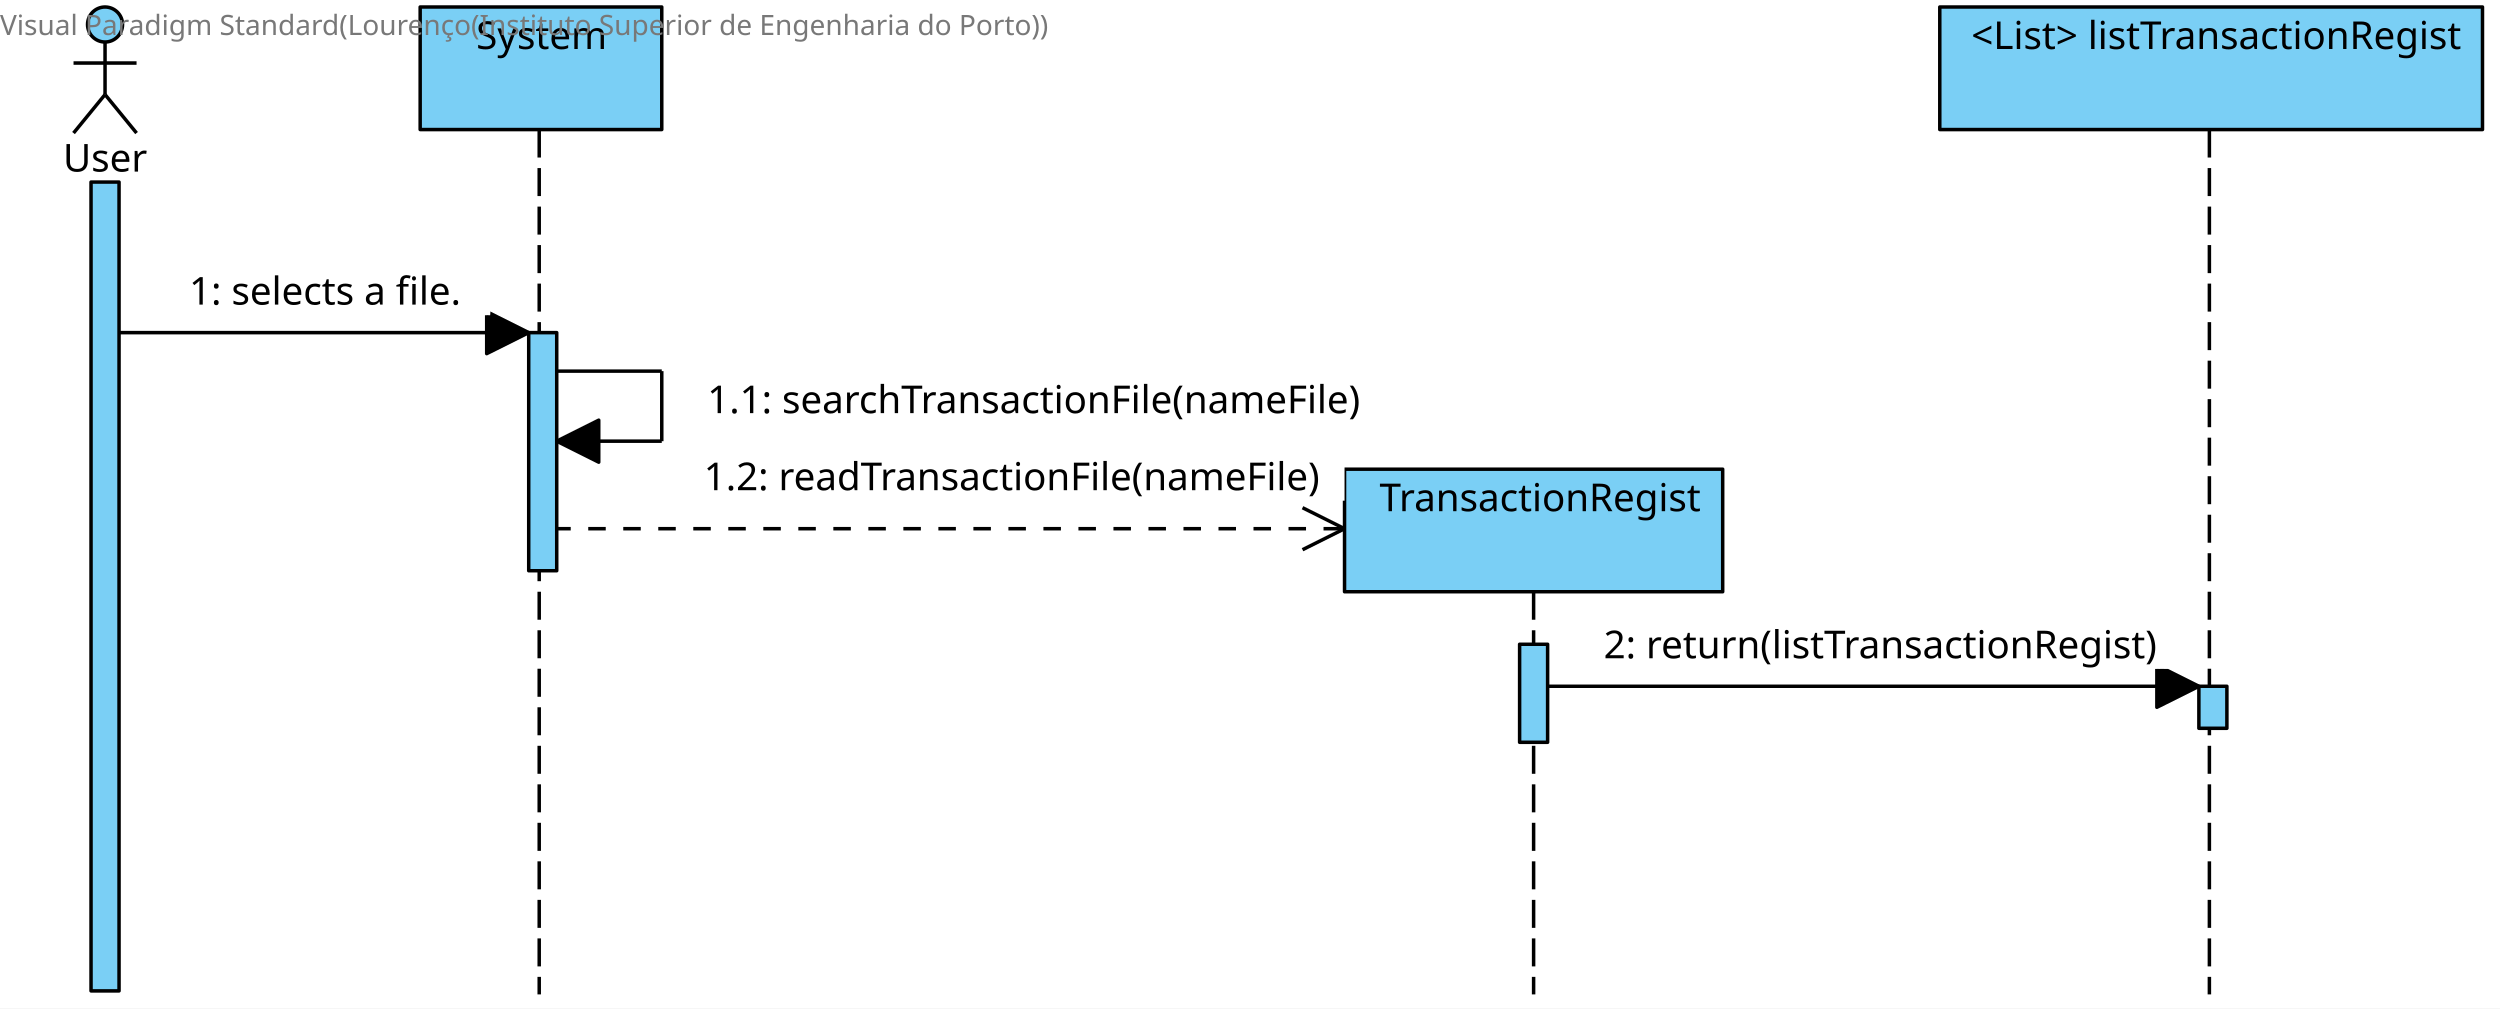
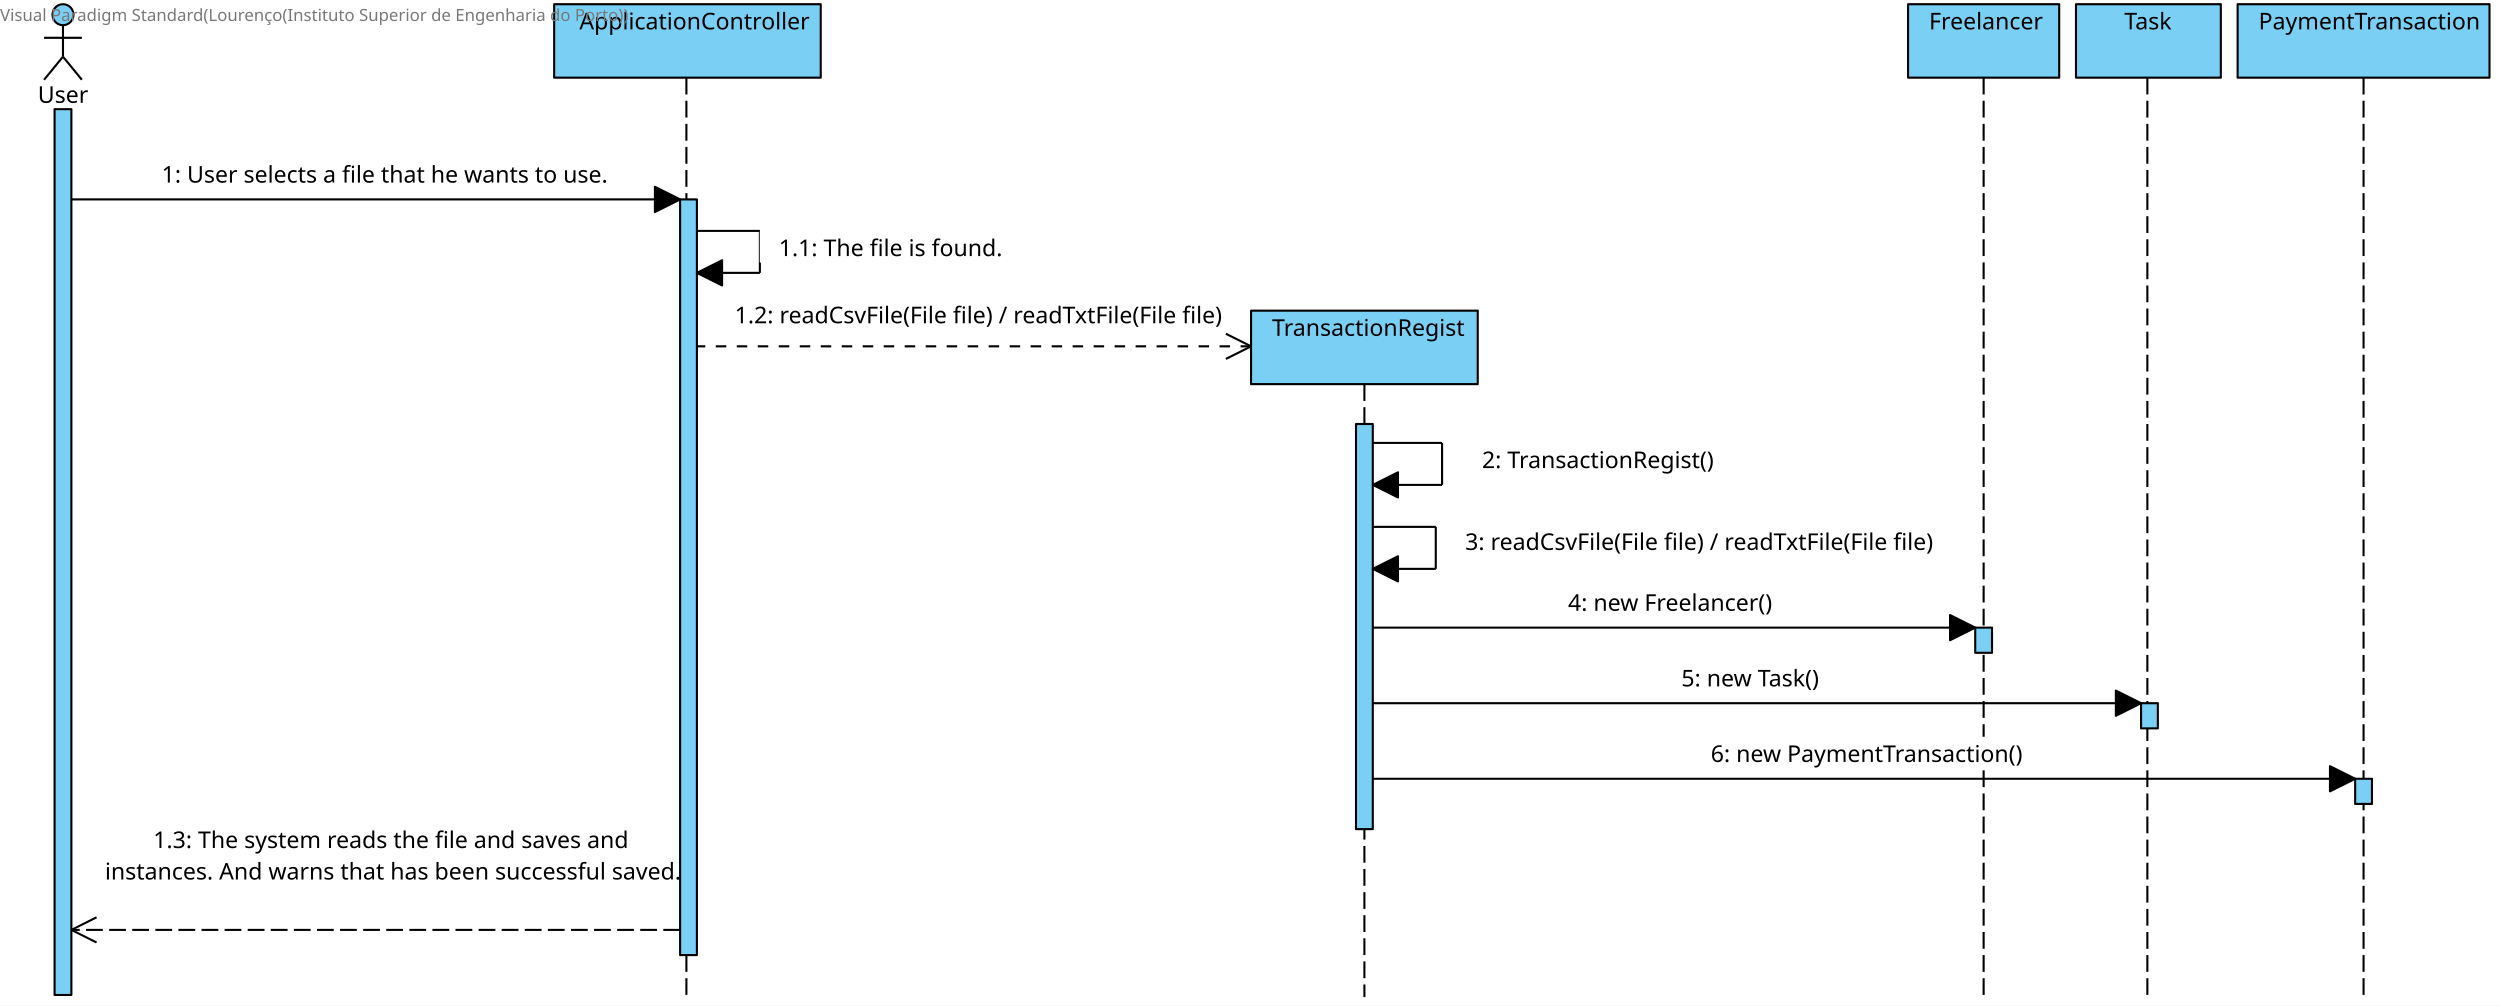
- <svg xmlns="http://www.w3.org/2000/svg" fill-opacity="0" color-rendering="auto" color-interpolation="auto" text-rendering="auto" stroke="rgb(0,0,0)" stroke-linecap="square" width="714" stroke-miterlimit="10" shape-rendering="auto" stroke-opacity="0" fill="rgb(0,0,0)" stroke-dasharray="none" font-weight="normal" stroke-width="1" height="288" font-family="'Dialog'" font-style="normal" stroke-linejoin="miter" font-size="12px" stroke-dashoffset="0" image-rendering="auto">
+ <svg xmlns="http://www.w3.org/2000/svg" fill-opacity="0" color-rendering="auto" color-interpolation="auto" text-rendering="auto" stroke="rgb(0,0,0)" stroke-linecap="square" width="1191" stroke-miterlimit="10" shape-rendering="auto" stroke-opacity="0" fill="rgb(0,0,0)" stroke-dasharray="none" font-weight="normal" stroke-width="1" height="479" font-family="'Dialog'" font-style="normal" stroke-linejoin="miter" font-size="12px" stroke-dashoffset="0" image-rendering="auto">
  <defs id="genericDefs" />
  <g>
    <defs id="defs1">
      <clipPath clipPathUnits="userSpaceOnUse" id="clipPath1">
-         <path d="M-7 -7 L71 -7 L71 293 L-7 293 L-7 -7 Z" />
+         <path d="M-7 -7 L71 -7 L71 484 L-7 484 L-7 -7 Z" />
      </clipPath>
      <clipPath clipPathUnits="userSpaceOnUse" id="clipPath2">
-         <path d="M-7 -7 L81 -7 L81 293 L-7 293 L-7 -7 Z" />
+         <path d="M-7 -7 L139 -7 L139 484 L-7 484 L-7 -7 Z" />
      </clipPath>
      <clipPath clipPathUnits="userSpaceOnUse" id="clipPath3">
-         <path d="M-7 -7 L120 -7 L120 161 L-7 161 L-7 -7 Z" />
+         <path d="M-7 -7 L120 -7 L120 338 L-7 338 L-7 -7 Z" />
      </clipPath>
      <clipPath clipPathUnits="userSpaceOnUse" id="clipPath4">
-         <path d="M-7 -7 L167 -7 L167 293 L-7 293 L-7 -7 Z" />
+         <path d="M-7 -7 L19 -7 L19 371 L-7 371 L-7 -7 Z" />
      </clipPath>
      <clipPath clipPathUnits="userSpaceOnUse" id="clipPath5">
-         <path d="M-7 -7 L19 -7 L19 79 L-7 79 L-7 -7 Z" />
+         <path d="M-7 -7 L19 -7 L19 204 L-7 204 L-7 -7 Z" />
      </clipPath>
      <clipPath clipPathUnits="userSpaceOnUse" id="clipPath6">
-         <path d="M-7 -7 L19 -7 L19 39 L-7 39 L-7 -7 Z" />
+         <path d="M-7 -7 L84 -7 L84 484 L-7 484 L-7 -7 Z" />
      </clipPath>
      <clipPath clipPathUnits="userSpaceOnUse" id="clipPath7">
+         <path d="M-7 -7 L81 -7 L81 484 L-7 484 L-7 -7 Z" />
+       </clipPath>
+       <clipPath clipPathUnits="userSpaceOnUse" id="clipPath8">
+         <path d="M-7 -7 L132 -7 L132 484 L-7 484 L-7 -7 Z" />
+       </clipPath>
+       <clipPath clipPathUnits="userSpaceOnUse" id="clipPath9">
        <path d="M-7 -7 L19 -7 L19 23 L-7 23 L-7 -7 Z" />
      </clipPath>
-       <clipPath clipPathUnits="userSpaceOnUse" id="clipPath8">
-         <path d="M-156 -15 L312 -15 L312 30 L-156 30 L-156 -15 Z" />
-       </clipPath>
-       <clipPath clipPathUnits="userSpaceOnUse" id="clipPath9">
+       <clipPath clipPathUnits="userSpaceOnUse" id="clipPath10">
+         <path d="M-121 -15 L242 -15 L242 30 L-121 30 L-121 -15 Z" />
+       </clipPath>
+       <clipPath clipPathUnits="userSpaceOnUse" id="clipPath11">
+         <path d="M-70 -15 L140 -15 L140 30 L-70 30 L-70 -15 Z" />
+       </clipPath>
+       <clipPath clipPathUnits="userSpaceOnUse" id="clipPath12">
+         <path d="M-73 -15 L146 -15 L146 30 L-73 30 L-73 -15 Z" />
+       </clipPath>
+       <clipPath clipPathUnits="userSpaceOnUse" id="clipPath13">
+         <path d="M-44 -15 L88 -15 L88 30 L-44 30 L-44 -15 Z" />
+       </clipPath>
+       <clipPath clipPathUnits="userSpaceOnUse" id="clipPath14">
+         <path d="M-128 -15 L256 -15 L256 30 L-128 30 L-128 -15 Z" />
+       </clipPath>
+       <clipPath clipPathUnits="userSpaceOnUse" id="clipPath15">
        <path d="M-109 -15 L218 -15 L218 30 L-109 30 L-109 -15 Z" />
      </clipPath>
-       <clipPath clipPathUnits="userSpaceOnUse" id="clipPath10">
-         <path d="M-70 -15 L140 -15 L140 30 L-70 30 L-70 -15 Z" />
-       </clipPath>
-       <clipPath clipPathUnits="userSpaceOnUse" id="clipPath11">
-         <path d="M-44 -15 L88 -15 L88 30 L-44 30 L-44 -15 Z" />
-       </clipPath>
-       <clipPath clipPathUnits="userSpaceOnUse" id="clipPath12">
-         <path d="M0 0 L221 0 L221 104 L0 104 L0 0 Z" />
-       </clipPath>
-       <clipPath clipPathUnits="userSpaceOnUse" id="clipPath13">
-         <path d="M156 30 L156 45 L60 45 L60 30 ZM0 0 L0 104 L221 104 L221 98 L208 98 L208 83 L221 83 L221 76 L209 76 L209 61 L221 61 L221 0 L68 0 L68 7 L24 7 L24 0 Z" />
-       </clipPath>
-       <clipPath clipPathUnits="userSpaceOnUse" id="clipPath14">
+       <clipPath clipPathUnits="userSpaceOnUse" id="clipPath16">
+         <path d="M0 0 L394 0 L394 104 L0 104 L0 0 Z" />
+       </clipPath>
+       <clipPath clipPathUnits="userSpaceOnUse" id="clipPath17">
+         <path d="M307 30 L307 45 L83 45 L83 30 ZM0 0 L0 104 L356 104 L356 97 L394 97 L394 80 L378 80 L378 65 L394 65 L394 0 L68 0 L68 7 L24 7 L24 0 Z" />
+       </clipPath>
+       <clipPath clipPathUnits="userSpaceOnUse" id="clipPath18">
+         <path d="M0 0 L368 0 L368 104 L0 104 L0 0 Z" />
+       </clipPath>
+       <clipPath clipPathUnits="userSpaceOnUse" id="clipPath19">
+         <path d="M307 27 L307 42 L58 42 L58 27 ZM0 0 L0 104 L368 104 L368 48 L314 48 L314 33 L368 33 L368 0 L203 0 L203 10 L80 10 L80 0 Z" />
+       </clipPath>
+       <clipPath clipPathUnits="userSpaceOnUse" id="clipPath20">
+         <path d="M0 0 L137 0 L137 124 L0 124 L0 0 Z" />
+       </clipPath>
+       <clipPath clipPathUnits="userSpaceOnUse" id="clipPath21">
+         <path d="M101 0 L101 2 L0 2 L0 124 L134 124 L134 118 L137 118 L137 104 L85 104 L85 89 L137 89 L137 65 L93 65 L93 50 L137 50 L137 0 Z" />
+       </clipPath>
+       <clipPath clipPathUnits="userSpaceOnUse" id="clipPath22">
        <path d="M0 0 L134 0 L134 124 L0 124 L0 0 Z" />
      </clipPath>
-       <clipPath clipPathUnits="userSpaceOnUse" id="clipPath15">
-         <path d="M0 0 L0 19 L31 19 L31 34 L0 34 L0 124 L134 124 L134 87 L83 87 L83 72 L134 72 L134 65 L84 65 L84 50 L134 50 L134 0 Z" />
-       </clipPath>
-       <clipPath clipPathUnits="userSpaceOnUse" id="clipPath16">
-         <path d="M0 0 L329 0 L329 104 L0 104 L0 0 Z" />
-       </clipPath>
-       <clipPath clipPathUnits="userSpaceOnUse" id="clipPath17">
-         <path d="M287 5 L287 20 L84 20 L84 5 ZM0 0 L0 104 L329 104 L329 48 L275 48 L275 42 L83 42 L83 27 L275 27 L275 33 L329 33 L329 0 Z" />
-       </clipPath>
-       <clipPath clipPathUnits="userSpaceOnUse" id="clipPath18">
-         <path d="M0 0 L290 0 L290 104 L0 104 L0 0 Z" />
-       </clipPath>
-       <clipPath clipPathUnits="userSpaceOnUse" id="clipPath19">
-         <path d="M228 30 L228 45 L57 45 L57 30 ZM101 0 L101 3 L0 3 L0 104 L290 104 L290 0 Z" />
-       </clipPath>
-       <clipPath clipPathUnits="userSpaceOnUse" id="clipPath20">
-         <path d="M-171 -15 L342 -15 L342 30 L-171 30 L-171 -15 Z" />
-       </clipPath>
-       <clipPath clipPathUnits="userSpaceOnUse" id="clipPath21">
-         <path d="M-192 -15 L384 -15 L384 30 L-192 30 L-192 -15 Z" />
-       </clipPath>
-       <clipPath clipPathUnits="userSpaceOnUse" id="clipPath22">
-         <path d="M-203 -15 L406 -15 L406 30 L-203 30 L-203 -15 Z" />
-       </clipPath>
      <clipPath clipPathUnits="userSpaceOnUse" id="clipPath23">
-         <path d="M-96 -15 L192 -15 L192 30 L-96 30 L-96 -15 Z" />
+         <path d="M0 0 L0 124 L134 124 L134 64 L85 64 L85 49 L134 49 L134 25 L93 25 L93 10 L134 10 L134 0 Z" />
+       </clipPath>
+       <clipPath clipPathUnits="userSpaceOnUse" id="clipPath24">
+         <path d="M0 0 L0 104 L394 104 L394 0 L337 0 L337 43 L62 43 L62 0 Z" />
+       </clipPath>
+       <clipPath clipPathUnits="userSpaceOnUse" id="clipPath25">
+         <path d="M0 0 L0 15 L9 15 L9 30 L0 30 L0 124 L134 124 L134 97 L58 97 L58 82 L134 82 L134 65 L80 65 L80 50 L134 50 L134 0 Z" />
+       </clipPath>
+       <clipPath clipPathUnits="userSpaceOnUse" id="clipPath26">
+         <path d="M0 0 L391 0 L391 104 L0 104 L0 0 Z" />
+       </clipPath>
+       <clipPath clipPathUnits="userSpaceOnUse" id="clipPath27">
+         <path d="M325 1 L325 16 L85 16 L85 1 ZM250 30 L250 45 L134 45 L134 30 ZM274 66 L274 81 L187 81 L187 66 ZM0 0 L0 104 L201 104 L201 102 L365 102 L365 104 L391 104 L391 0 Z" />
+       </clipPath>
+       <clipPath clipPathUnits="userSpaceOnUse" id="clipPath28">
+         <path d="M0 0 L470 0 L470 104 L0 104 L0 0 Z" />
+       </clipPath>
+       <clipPath clipPathUnits="userSpaceOnUse" id="clipPath29">
+         <path d="M274 30 L274 45 L187 45 L187 30 ZM365 66 L365 81 L201 81 L201 66 ZM0 0 L0 104 L470 104 L470 0 L250 0 L250 9 L134 9 L134 0 Z" />
+       </clipPath>
+       <clipPath clipPathUnits="userSpaceOnUse" id="clipPath30">
+         <path d="M0 0 L572 0 L572 104 L0 104 L0 0 Z" />
+       </clipPath>
+       <clipPath clipPathUnits="userSpaceOnUse" id="clipPath31">
+         <path d="M365 30 L365 45 L201 45 L201 30 ZM0 0 L0 104 L572 104 L572 0 L274 0 L274 9 L187 9 L187 0 Z" />
+       </clipPath>
+       <clipPath clipPathUnits="userSpaceOnUse" id="clipPath32">
+         <path d="M-164 -15 L328 -15 L328 30 L-164 30 L-164 -15 Z" />
+       </clipPath>
+       <clipPath clipPathUnits="userSpaceOnUse" id="clipPath33">
+         <path d="M-87 -15 L174 -15 L174 30 L-87 30 L-87 -15 Z" />
+       </clipPath>
+       <clipPath clipPathUnits="userSpaceOnUse" id="clipPath34">
+         <path d="M-116 -15 L232 -15 L232 30 L-116 30 L-116 -15 Z" />
+       </clipPath>
+       <clipPath clipPathUnits="userSpaceOnUse" id="clipPath35">
+         <path d="M-123 -15 L246 -15 L246 30 L-123 30 L-123 -15 Z" />
+       </clipPath>
+       <clipPath clipPathUnits="userSpaceOnUse" id="clipPath36">
+         <path d="M-275 -57 L550 -57 L550 114 L-275 114 L-275 -57 Z" />
+       </clipPath>
+       <clipPath clipPathUnits="userSpaceOnUse" id="clipPath37">
+         <path d="M-240 -15 L480 -15 L480 30 L-240 30 L-240 -15 Z" />
+       </clipPath>
+       <clipPath clipPathUnits="userSpaceOnUse" id="clipPath38">
+         <path d="M-129 -15 L258 -15 L258 30 L-129 30 L-129 -15 Z" />
+       </clipPath>
+       <clipPath clipPathUnits="userSpaceOnUse" id="clipPath39">
+         <path d="M-249 -15 L498 -15 L498 30 L-249 30 L-249 -15 Z" />
+       </clipPath>
+       <clipPath clipPathUnits="userSpaceOnUse" id="clipPath40">
+         <path d="M-224 -15 L448 -15 L448 30 L-224 30 L-224 -15 Z" />
      </clipPath>
    </defs>
    <g fill="white" text-rendering="geometricPrecision" fill-opacity="1" stroke-opacity="1" stroke="white">
-       <rect x="0" width="714" height="288" y="0" stroke="none" />
+       <rect x="0" width="1191" height="479" y="0" stroke="none" />
    </g>
    <g font-size="11px" transform="translate(0,2)" fill-opacity="1" fill="rgb(122,207,245)" text-rendering="geometricPrecision" image-rendering="optimizeQuality" font-family="sans-serif" stroke="rgb(122,207,245)" stroke-opacity="1">
      <circle r="5" clip-path="url(#clipPath1)" cx="30" cy="5" stroke="none" />
-       <rect x="26" width="8" height="231" y="50" clip-path="url(#clipPath1)" stroke="none" />
+       <rect x="26" width="8" height="422" y="50" clip-path="url(#clipPath1)" stroke="none" />
    </g>
    <g stroke-linecap="butt" font-size="11px" transform="translate(0,2)" fill-opacity="1" fill="black" text-rendering="geometricPrecision" image-rendering="optimizeQuality" font-family="sans-serif" stroke-linejoin="round" stroke="black" stroke-opacity="1" stroke-miterlimit="0">
      <circle fill="none" r="5" clip-path="url(#clipPath1)" cx="30" cy="5" />
-       <rect fill="none" x="26" width="8" height="231" y="50" clip-path="url(#clipPath1)" />
+       <rect fill="none" x="26" width="8" height="422" y="50" clip-path="url(#clipPath1)" />
      <line y2="25" fill="none" x1="30" clip-path="url(#clipPath1)" x2="30" y1="10" />
      <line y2="36" fill="none" x1="30" clip-path="url(#clipPath1)" x2="21" y1="25" />
      <line y2="36" fill="none" x1="30" clip-path="url(#clipPath1)" x2="39" y1="25" />
      <line y2="16" fill="none" x1="21" clip-path="url(#clipPath1)" x2="39" y1="16" />
    </g>
-     <g font-size="11px" transform="translate(120,2)" fill-opacity="1" fill="rgb(122,207,245)" text-rendering="geometricPrecision" image-rendering="optimizeQuality" font-family="sans-serif" stroke="rgb(122,207,245)" stroke-opacity="1">
-       <rect x="0" width="69" height="35" y="0" clip-path="url(#clipPath2)" stroke="none" />
-     </g>
-     <g stroke-linecap="butt" font-size="11px" transform="translate(120,2)" fill-opacity="1" fill="black" text-rendering="geometricPrecision" image-rendering="optimizeQuality" font-family="sans-serif" stroke-linejoin="round" stroke="black" stroke-opacity="1" stroke-miterlimit="0">
-       <rect fill="none" x="0" width="69" height="35" y="0" clip-path="url(#clipPath2)" />
-       <line clip-path="url(#clipPath2)" fill="none" x1="34" x2="34" y1="35" y2="282" stroke-linejoin="bevel" stroke-dasharray="8,3" />
-     </g>
-     <g font-size="11px" transform="translate(384,134)" fill-opacity="1" fill="rgb(122,207,245)" text-rendering="geometricPrecision" image-rendering="optimizeQuality" font-family="sans-serif" stroke="rgb(122,207,245)" stroke-opacity="1">
+     <g font-size="11px" transform="translate(264,2)" fill-opacity="1" fill="rgb(122,207,245)" text-rendering="geometricPrecision" image-rendering="optimizeQuality" font-family="sans-serif" stroke="rgb(122,207,245)" stroke-opacity="1">
+       <rect x="0" width="127" height="35" y="0" clip-path="url(#clipPath2)" stroke="none" />
+     </g>
+     <g stroke-linecap="butt" font-size="11px" transform="translate(264,2)" fill-opacity="1" fill="black" text-rendering="geometricPrecision" image-rendering="optimizeQuality" font-family="sans-serif" stroke-linejoin="round" stroke="black" stroke-opacity="1" stroke-miterlimit="0">
+       <rect fill="none" x="0" width="127" height="35" y="0" clip-path="url(#clipPath2)" />
+       <line clip-path="url(#clipPath2)" fill="none" x1="63" x2="63" y1="35" y2="473" stroke-linejoin="bevel" stroke-dasharray="8,3" />
+     </g>
+     <g font-size="11px" transform="translate(596,148)" fill-opacity="1" fill="rgb(122,207,245)" text-rendering="geometricPrecision" image-rendering="optimizeQuality" font-family="sans-serif" stroke="rgb(122,207,245)" stroke-opacity="1">
      <rect x="0" width="108" height="35" y="0" clip-path="url(#clipPath3)" stroke="none" />
    </g>
-     <g stroke-linecap="butt" font-size="11px" transform="translate(384,134)" fill-opacity="1" fill="black" text-rendering="geometricPrecision" image-rendering="optimizeQuality" font-family="sans-serif" stroke-linejoin="round" stroke="black" stroke-opacity="1" stroke-miterlimit="0">
+     <g stroke-linecap="butt" font-size="11px" transform="translate(596,148)" fill-opacity="1" fill="black" text-rendering="geometricPrecision" image-rendering="optimizeQuality" font-family="sans-serif" stroke-linejoin="round" stroke="black" stroke-opacity="1" stroke-miterlimit="0">
      <rect fill="none" x="0" width="108" height="35" y="0" clip-path="url(#clipPath3)" />
-       <line clip-path="url(#clipPath3)" fill="none" x1="54" x2="54" y1="35" y2="150" stroke-linejoin="bevel" stroke-dasharray="8,3" />
-     </g>
-     <g font-size="11px" transform="translate(554,2)" fill-opacity="1" fill="rgb(122,207,245)" text-rendering="geometricPrecision" image-rendering="optimizeQuality" font-family="sans-serif" stroke="rgb(122,207,245)" stroke-opacity="1">
-       <rect x="0" width="155" height="35" y="0" clip-path="url(#clipPath4)" stroke="none" />
-     </g>
-     <g stroke-linecap="butt" font-size="11px" transform="translate(554,2)" fill-opacity="1" fill="black" text-rendering="geometricPrecision" image-rendering="optimizeQuality" font-family="sans-serif" stroke-linejoin="round" stroke="black" stroke-opacity="1" stroke-miterlimit="0">
-       <rect fill="none" x="0" width="155" height="35" y="0" clip-path="url(#clipPath4)" />
-       <line clip-path="url(#clipPath4)" fill="none" x1="77" x2="77" y1="35" y2="282" stroke-linejoin="bevel" stroke-dasharray="8,3" />
-     </g>
-     <g font-size="11px" transform="translate(151,95)" fill-opacity="1" fill="rgb(122,207,245)" text-rendering="geometricPrecision" image-rendering="optimizeQuality" font-family="sans-serif" stroke="rgb(122,207,245)" stroke-opacity="1">
-       <rect x="0" width="8" height="68" y="0" clip-path="url(#clipPath5)" stroke="none" />
-     </g>
-     <g stroke-linecap="butt" font-size="11px" transform="translate(151,95)" fill-opacity="1" fill="black" text-rendering="geometricPrecision" image-rendering="optimizeQuality" font-family="sans-serif" stroke-linejoin="round" stroke="black" stroke-opacity="1" stroke-miterlimit="0">
-       <rect fill="none" x="0" width="8" height="68" y="0" clip-path="url(#clipPath5)" />
-     </g>
-     <g font-size="11px" transform="translate(434,184)" fill-opacity="1" fill="rgb(122,207,245)" text-rendering="geometricPrecision" image-rendering="optimizeQuality" font-family="sans-serif" stroke="rgb(122,207,245)" stroke-opacity="1">
-       <rect x="0" width="8" height="28" y="0" clip-path="url(#clipPath6)" stroke="none" />
-     </g>
-     <g stroke-linecap="butt" font-size="11px" transform="translate(434,184)" fill-opacity="1" fill="black" text-rendering="geometricPrecision" image-rendering="optimizeQuality" font-family="sans-serif" stroke-linejoin="round" stroke="black" stroke-opacity="1" stroke-miterlimit="0">
-       <rect fill="none" x="0" width="8" height="28" y="0" clip-path="url(#clipPath6)" />
-     </g>
-     <g font-size="11px" transform="translate(628,196)" fill-opacity="1" fill="rgb(122,207,245)" text-rendering="geometricPrecision" image-rendering="optimizeQuality" font-family="sans-serif" stroke="rgb(122,207,245)" stroke-opacity="1">
-       <rect x="0" width="8" height="12" y="0" clip-path="url(#clipPath7)" stroke="none" />
-     </g>
-     <g stroke-linecap="butt" font-size="11px" transform="translate(628,196)" fill-opacity="1" fill="black" text-rendering="geometricPrecision" image-rendering="optimizeQuality" font-family="sans-serif" stroke-linejoin="round" stroke="black" stroke-opacity="1" stroke-miterlimit="0">
-       <rect fill="none" x="0" width="8" height="12" y="0" clip-path="url(#clipPath7)" />
-     </g>
-     <g font-size="11px" transform="translate(554,2)" fill-opacity="1" fill="black" text-rendering="geometricPrecision" image-rendering="optimizeQuality" font-family="sans-serif" stroke="black" stroke-opacity="1">
-       <text x="9" xml:space="preserve" y="12" clip-path="url(#clipPath8)" stroke="none">&lt;List&gt; listTransactionRegist</text>
-     </g>
-     <g font-size="11px" transform="translate(384,134)" fill-opacity="1" fill="black" text-rendering="geometricPrecision" image-rendering="optimizeQuality" font-family="sans-serif" stroke="black" stroke-opacity="1">
-       <text x="10" xml:space="preserve" y="12" clip-path="url(#clipPath9)" stroke="none">TransactionRegist</text>
-     </g>
-     <g font-size="11px" transform="translate(120,2)" fill-opacity="1" fill="black" text-rendering="geometricPrecision" image-rendering="optimizeQuality" font-family="sans-serif" stroke="black" stroke-opacity="1">
-       <text x="16" xml:space="preserve" y="12" clip-path="url(#clipPath10)" stroke="none">System</text>
+       <line clip-path="url(#clipPath3)" fill="none" x1="54" x2="54" y1="35" y2="327" stroke-linejoin="bevel" stroke-dasharray="8,3" />
+     </g>
+     <g font-size="11px" transform="translate(324,95)" fill-opacity="1" fill="rgb(122,207,245)" text-rendering="geometricPrecision" image-rendering="optimizeQuality" font-family="sans-serif" stroke="rgb(122,207,245)" stroke-opacity="1">
+       <rect x="0" width="8" height="360" y="0" clip-path="url(#clipPath4)" stroke="none" />
+     </g>
+     <g stroke-linecap="butt" font-size="11px" transform="translate(324,95)" fill-opacity="1" fill="black" text-rendering="geometricPrecision" image-rendering="optimizeQuality" font-family="sans-serif" stroke-linejoin="round" stroke="black" stroke-opacity="1" stroke-miterlimit="0">
+       <rect fill="none" x="0" width="8" height="360" y="0" clip-path="url(#clipPath4)" />
+     </g>
+     <g font-size="11px" transform="translate(646,202)" fill-opacity="1" fill="rgb(122,207,245)" text-rendering="geometricPrecision" image-rendering="optimizeQuality" font-family="sans-serif" stroke="rgb(122,207,245)" stroke-opacity="1">
+       <rect x="0" width="8" height="193" y="0" clip-path="url(#clipPath5)" stroke="none" />
+     </g>
+     <g stroke-linecap="butt" font-size="11px" transform="translate(646,202)" fill-opacity="1" fill="black" text-rendering="geometricPrecision" image-rendering="optimizeQuality" font-family="sans-serif" stroke-linejoin="round" stroke="black" stroke-opacity="1" stroke-miterlimit="0">
+       <rect fill="none" x="0" width="8" height="193" y="0" clip-path="url(#clipPath5)" />
+     </g>
+     <g font-size="11px" transform="translate(909,2)" fill-opacity="1" fill="rgb(122,207,245)" text-rendering="geometricPrecision" image-rendering="optimizeQuality" font-family="sans-serif" stroke="rgb(122,207,245)" stroke-opacity="1">
+       <rect x="0" width="72" height="35" y="0" clip-path="url(#clipPath6)" stroke="none" />
+     </g>
+     <g stroke-linecap="butt" font-size="11px" transform="translate(909,2)" fill-opacity="1" fill="black" text-rendering="geometricPrecision" image-rendering="optimizeQuality" font-family="sans-serif" stroke-linejoin="round" stroke="black" stroke-opacity="1" stroke-miterlimit="0">
+       <rect fill="none" x="0" width="72" height="35" y="0" clip-path="url(#clipPath6)" />
+       <line clip-path="url(#clipPath6)" fill="none" x1="36" x2="36" y1="35" y2="473" stroke-linejoin="bevel" stroke-dasharray="8,3" />
+     </g>
+     <g font-size="11px" transform="translate(989,2)" fill-opacity="1" fill="rgb(122,207,245)" text-rendering="geometricPrecision" image-rendering="optimizeQuality" font-family="sans-serif" stroke="rgb(122,207,245)" stroke-opacity="1">
+       <rect x="0" width="69" height="35" y="0" clip-path="url(#clipPath7)" stroke="none" />
+     </g>
+     <g stroke-linecap="butt" font-size="11px" transform="translate(989,2)" fill-opacity="1" fill="black" text-rendering="geometricPrecision" image-rendering="optimizeQuality" font-family="sans-serif" stroke-linejoin="round" stroke="black" stroke-opacity="1" stroke-miterlimit="0">
+       <rect fill="none" x="0" width="69" height="35" y="0" clip-path="url(#clipPath7)" />
+       <line clip-path="url(#clipPath7)" fill="none" x1="34" x2="34" y1="35" y2="473" stroke-linejoin="bevel" stroke-dasharray="8,3" />
+     </g>
+     <g font-size="11px" transform="translate(1066,2)" fill-opacity="1" fill="rgb(122,207,245)" text-rendering="geometricPrecision" image-rendering="optimizeQuality" font-family="sans-serif" stroke="rgb(122,207,245)" stroke-opacity="1">
+       <rect x="0" width="120" height="35" y="0" clip-path="url(#clipPath8)" stroke="none" />
+     </g>
+     <g stroke-linecap="butt" font-size="11px" transform="translate(1066,2)" fill-opacity="1" fill="black" text-rendering="geometricPrecision" image-rendering="optimizeQuality" font-family="sans-serif" stroke-linejoin="round" stroke="black" stroke-opacity="1" stroke-miterlimit="0">
+       <rect fill="none" x="0" width="120" height="35" y="0" clip-path="url(#clipPath8)" />
+       <line clip-path="url(#clipPath8)" fill="none" x1="60" x2="60" y1="35" y2="473" stroke-linejoin="bevel" stroke-dasharray="8,3" />
+     </g>
+     <g font-size="11px" transform="translate(941,299)" fill-opacity="1" fill="rgb(122,207,245)" text-rendering="geometricPrecision" image-rendering="optimizeQuality" font-family="sans-serif" stroke="rgb(122,207,245)" stroke-opacity="1">
+       <rect x="0" width="8" height="12" y="0" clip-path="url(#clipPath9)" stroke="none" />
+     </g>
+     <g stroke-linecap="butt" font-size="11px" transform="translate(941,299)" fill-opacity="1" fill="black" text-rendering="geometricPrecision" image-rendering="optimizeQuality" font-family="sans-serif" stroke-linejoin="round" stroke="black" stroke-opacity="1" stroke-miterlimit="0">
+       <rect fill="none" x="0" width="8" height="12" y="0" clip-path="url(#clipPath9)" />
+     </g>
+     <g font-size="11px" transform="translate(1020,335)" fill-opacity="1" fill="rgb(122,207,245)" text-rendering="geometricPrecision" image-rendering="optimizeQuality" font-family="sans-serif" stroke="rgb(122,207,245)" stroke-opacity="1">
+       <rect x="0" width="8" height="12" y="0" clip-path="url(#clipPath9)" stroke="none" />
+     </g>
+     <g stroke-linecap="butt" font-size="11px" transform="translate(1020,335)" fill-opacity="1" fill="black" text-rendering="geometricPrecision" image-rendering="optimizeQuality" font-family="sans-serif" stroke-linejoin="round" stroke="black" stroke-opacity="1" stroke-miterlimit="0">
+       <rect fill="none" x="0" width="8" height="12" y="0" clip-path="url(#clipPath9)" />
+     </g>
+     <g font-size="11px" transform="translate(1122,371)" fill-opacity="1" fill="rgb(122,207,245)" text-rendering="geometricPrecision" image-rendering="optimizeQuality" font-family="sans-serif" stroke="rgb(122,207,245)" stroke-opacity="1">
+       <rect x="0" width="8" height="12" y="0" clip-path="url(#clipPath9)" stroke="none" />
+     </g>
+     <g stroke-linecap="butt" font-size="11px" transform="translate(1122,371)" fill-opacity="1" fill="black" text-rendering="geometricPrecision" image-rendering="optimizeQuality" font-family="sans-serif" stroke-linejoin="round" stroke="black" stroke-opacity="1" stroke-miterlimit="0">
+       <rect fill="none" x="0" width="8" height="12" y="0" clip-path="url(#clipPath9)" />
+     </g>
+     <g font-size="11px" transform="translate(1066,2)" fill-opacity="1" fill="black" text-rendering="geometricPrecision" image-rendering="optimizeQuality" font-family="sans-serif" stroke="black" stroke-opacity="1">
+       <text x="10" xml:space="preserve" y="12" clip-path="url(#clipPath10)" stroke="none">PaymentTransaction</text>
+     </g>
+     <g font-size="11px" transform="translate(989,2)" fill-opacity="1" fill="black" text-rendering="geometricPrecision" image-rendering="optimizeQuality" font-family="sans-serif" stroke="black" stroke-opacity="1">
+       <text x="23" xml:space="preserve" y="12" clip-path="url(#clipPath11)" stroke="none">Task</text>
+     </g>
+     <g font-size="11px" transform="translate(909,2)" fill-opacity="1" fill="black" text-rendering="geometricPrecision" image-rendering="optimizeQuality" font-family="sans-serif" stroke="black" stroke-opacity="1">
+       <text x="10" xml:space="preserve" y="12" clip-path="url(#clipPath12)" stroke="none">Freelancer</text>
    </g>
    <g font-size="11px" transform="translate(8,37)" fill-opacity="1" fill="black" text-rendering="geometricPrecision" image-rendering="optimizeQuality" font-family="sans-serif" stroke="black" stroke-opacity="1">
-       <text x="10" xml:space="preserve" y="12" clip-path="url(#clipPath11)" stroke="none">User</text>
+       <text x="10" xml:space="preserve" y="12" clip-path="url(#clipPath13)" stroke="none">User</text>
+     </g>
+     <g font-size="11px" transform="translate(264,2)" fill-opacity="1" fill="black" text-rendering="geometricPrecision" image-rendering="optimizeQuality" font-family="sans-serif" stroke="black" stroke-opacity="1">
+       <text x="12" xml:space="preserve" y="12" clip-path="url(#clipPath14)" stroke="none">ApplicationController</text>
+     </g>
+     <g font-size="11px" transform="translate(596,148)" fill-opacity="1" fill="black" text-rendering="geometricPrecision" image-rendering="optimizeQuality" font-family="sans-serif" stroke="black" stroke-opacity="1">
+       <text x="10" xml:space="preserve" y="12" clip-path="url(#clipPath15)" stroke="none">TransactionRegist</text>
    </g>
    <g stroke-linecap="butt" font-size="11px" transform="translate(-16,45)" fill-opacity="1" fill="black" text-rendering="geometricPrecision" image-rendering="optimizeQuality" font-family="sans-serif" stroke-linejoin="round" stroke="black" stroke-opacity="1">
-       <line y2="50" fill="none" x1="50" clip-path="url(#clipPath13)" x2="167" y1="50" />
-       <polygon points=" 167 50 155 44 155 56" clip-path="url(#clipPath13)" stroke="none" />
-       <polygon fill="none" points=" 167 50 155 44 155 56" clip-path="url(#clipPath13)" />
-     </g>
-     <g stroke-linecap="butt" font-size="11px" transform="translate(109,56)" fill-opacity="1" fill="black" text-rendering="geometricPrecision" image-rendering="optimizeQuality" font-family="sans-serif" stroke-linejoin="round" stroke="black" stroke-opacity="1">
-       <line y2="50" fill="none" x1="50" clip-path="url(#clipPath15)" x2="80" y1="50" />
-       <line y2="70" fill="none" x1="80" clip-path="url(#clipPath15)" x2="80" y1="50" />
-       <line y2="70" fill="none" x1="80" clip-path="url(#clipPath15)" x2="50" y1="70" />
-       <polygon points=" 50 70 62 76 62 64" clip-path="url(#clipPath15)" stroke="none" />
-       <polygon fill="none" points=" 50 70 62 76 62 64" clip-path="url(#clipPath15)" />
-     </g>
-     <g fill-opacity="1" text-rendering="geometricPrecision" stroke="black" stroke-linecap="butt" transform="translate(109,101)" stroke-opacity="1" fill="black" stroke-dasharray="5" font-family="sans-serif" stroke-linejoin="round" font-size="11px" stroke-dashoffset="1" image-rendering="optimizeQuality">
-       <line y2="50" fill="none" x1="50" clip-path="url(#clipPath17)" x2="275" y1="50" />
-       <line clip-path="url(#clipPath17)" stroke-dashoffset="0" fill="none" x1="275" x2="263" y1="50" y2="44" stroke-dasharray="none" />
-       <line clip-path="url(#clipPath17)" stroke-dashoffset="0" fill="none" x1="275" x2="263" y1="50" y2="56" stroke-dasharray="none" />
-     </g>
-     <g stroke-linecap="butt" font-size="11px" transform="translate(392,146)" fill-opacity="1" fill="black" text-rendering="geometricPrecision" image-rendering="optimizeQuality" font-family="sans-serif" stroke-linejoin="round" stroke="black" stroke-opacity="1">
-       <line y2="50" fill="none" x1="50" clip-path="url(#clipPath19)" x2="236" y1="50" />
-       <polygon points=" 236 50 224 44 224 56" clip-path="url(#clipPath19)" stroke="none" />
-       <polygon fill="none" points=" 236 50 224 44 224 56" clip-path="url(#clipPath19)" />
-     </g>
-     <g font-size="11px" transform="translate(449,176)" fill-opacity="1" fill="white" text-rendering="geometricPrecision" image-rendering="optimizeQuality" font-family="sans-serif" stroke="white" stroke-opacity="1">
-       <rect x="0" width="171" height="15" y="0" clip-path="url(#clipPath20)" stroke="none" />
-       <text fill="black" x="9" xml:space="preserve" y="12" clip-path="url(#clipPath20)" stroke="none">2: return(listTransactionRegist)</text>
-     </g>
-     <g font-size="11px" transform="translate(192,128)" fill-opacity="1" fill="white" text-rendering="geometricPrecision" image-rendering="optimizeQuality" font-family="sans-serif" stroke="white" stroke-opacity="1">
-       <rect x="0" width="192" height="15" y="0" clip-path="url(#clipPath21)" stroke="none" />
-       <text fill="black" x="9" xml:space="preserve" y="12" clip-path="url(#clipPath21)" stroke="none">1.2: readTransactionFile(nameFile)</text>
-     </g>
-     <g font-size="11px" transform="translate(193,106)" fill-opacity="1" fill="white" text-rendering="geometricPrecision" image-rendering="optimizeQuality" font-family="sans-serif" stroke="white" stroke-opacity="1">
-       <rect x="0" width="203" height="15" y="0" clip-path="url(#clipPath22)" stroke="none" />
-       <text fill="black" x="9" xml:space="preserve" y="12" clip-path="url(#clipPath22)" stroke="none">1.1: searchTransactionFile(nameFile)</text>
-     </g>
-     <g font-size="11px" transform="translate(44,75)" fill-opacity="1" fill="white" text-rendering="geometricPrecision" image-rendering="optimizeQuality" font-family="sans-serif" stroke="white" stroke-opacity="1">
-       <rect x="0" width="96" height="15" y="0" clip-path="url(#clipPath23)" stroke="none" />
-       <text fill="black" x="10" xml:space="preserve" y="12" clip-path="url(#clipPath23)" stroke="none">1: selects a file.</text>
+       <line y2="50" fill="none" x1="50" clip-path="url(#clipPath17)" x2="340" y1="50" />
+       <polygon points=" 340 50 328 44 328 56" clip-path="url(#clipPath17)" stroke="none" />
+       <polygon fill="none" points=" 340 50 328 44 328 56" clip-path="url(#clipPath17)" />
+     </g>
+     <g fill-opacity="1" text-rendering="geometricPrecision" stroke="black" stroke-linecap="butt" transform="translate(282,115)" stroke-opacity="1" fill="black" stroke-dasharray="5" font-family="sans-serif" stroke-linejoin="round" font-size="11px" stroke-dashoffset="1" image-rendering="optimizeQuality">
+       <line y2="50" fill="none" x1="50" clip-path="url(#clipPath19)" x2="314" y1="50" />
+       <line clip-path="url(#clipPath19)" stroke-dashoffset="0" fill="none" x1="314" x2="302" y1="50" y2="44" stroke-dasharray="none" />
+       <line clip-path="url(#clipPath19)" stroke-dashoffset="0" fill="none" x1="314" x2="302" y1="50" y2="56" stroke-dasharray="none" />
+     </g>
+     <g stroke-linecap="butt" font-size="11px" transform="translate(604,161)" fill-opacity="1" fill="black" text-rendering="geometricPrecision" image-rendering="optimizeQuality" font-family="sans-serif" stroke-linejoin="round" stroke="black" stroke-opacity="1">
+       <line y2="50" fill="none" x1="50" clip-path="url(#clipPath21)" x2="83" y1="50" />
+       <line y2="70" fill="none" x1="83" clip-path="url(#clipPath21)" x2="83" y1="50" />
+       <line y2="70" fill="none" x1="83" clip-path="url(#clipPath21)" x2="50" y1="70" />
+       <polygon points=" 50 70 62 76 62 64" clip-path="url(#clipPath21)" stroke="none" />
+       <polygon fill="none" points=" 50 70 62 76 62 64" clip-path="url(#clipPath21)" />
+     </g>
+     <g stroke-linecap="butt" font-size="11px" transform="translate(604,201)" fill-opacity="1" fill="black" text-rendering="geometricPrecision" image-rendering="optimizeQuality" font-family="sans-serif" stroke-linejoin="round" stroke="black" stroke-opacity="1">
+       <line y2="50" fill="none" x1="50" clip-path="url(#clipPath23)" x2="80" y1="50" />
+       <line y2="70" fill="none" x1="80" clip-path="url(#clipPath23)" x2="80" y1="50" />
+       <line y2="70" fill="none" x1="80" clip-path="url(#clipPath23)" x2="50" y1="70" />
+       <polygon points=" 50 70 62 76 62 64" clip-path="url(#clipPath23)" stroke="none" />
+       <polygon fill="none" points=" 50 70 62 76 62 64" clip-path="url(#clipPath23)" />
+     </g>
+     <g fill-opacity="1" text-rendering="geometricPrecision" stroke="black" stroke-linecap="butt" transform="translate(-16,393)" stroke-miterlimit="0" stroke-opacity="1" fill="black" stroke-dasharray="8,3" font-family="sans-serif" stroke-linejoin="round" font-size="11px" image-rendering="optimizeQuality">
+       <line y2="50" fill="none" x1="340" clip-path="url(#clipPath24)" x2="50" y1="50" />
+       <line clip-path="url(#clipPath24)" fill="none" x1="50" x2="62" y1="50" y2="56" stroke-dasharray="none" stroke-miterlimit="10" />
+       <line clip-path="url(#clipPath24)" fill="none" x1="50" x2="62" y1="50" y2="44" stroke-dasharray="none" stroke-miterlimit="10" />
+     </g>
+     <g stroke-linecap="butt" font-size="11px" transform="translate(282,60)" fill-opacity="1" fill="black" text-rendering="geometricPrecision" image-rendering="optimizeQuality" font-family="sans-serif" stroke-linejoin="round" stroke="black" stroke-opacity="1">
+       <line y2="50" fill="none" x1="50" clip-path="url(#clipPath25)" x2="80" y1="50" />
+       <line y2="70" fill="none" x1="80" clip-path="url(#clipPath25)" x2="80" y1="50" />
+       <line y2="70" fill="none" x1="80" clip-path="url(#clipPath25)" x2="50" y1="70" />
+       <polygon points=" 50 70 62 76 62 64" clip-path="url(#clipPath25)" stroke="none" />
+       <polygon fill="none" points=" 50 70 62 76 62 64" clip-path="url(#clipPath25)" />
+     </g>
+     <g stroke-linecap="butt" font-size="11px" transform="translate(604,249)" fill-opacity="1" fill="black" text-rendering="geometricPrecision" image-rendering="optimizeQuality" font-family="sans-serif" stroke-linejoin="round" stroke="black" stroke-opacity="1">
+       <line y2="50" fill="none" x1="50" clip-path="url(#clipPath27)" x2="337" y1="50" />
+       <polygon points=" 337 50 325 44 325 56" clip-path="url(#clipPath27)" stroke="none" />
+       <polygon fill="none" points=" 337 50 325 44 325 56" clip-path="url(#clipPath27)" />
+     </g>
+     <g stroke-linecap="butt" font-size="11px" transform="translate(604,285)" fill-opacity="1" fill="black" text-rendering="geometricPrecision" image-rendering="optimizeQuality" font-family="sans-serif" stroke-linejoin="round" stroke="black" stroke-opacity="1">
+       <line y2="50" fill="none" x1="50" clip-path="url(#clipPath29)" x2="416" y1="50" />
+       <polygon points=" 416 50 404 44 404 56" clip-path="url(#clipPath29)" stroke="none" />
+       <polygon fill="none" points=" 416 50 404 44 404 56" clip-path="url(#clipPath29)" />
+     </g>
+     <g stroke-linecap="butt" font-size="11px" transform="translate(604,321)" fill-opacity="1" fill="black" text-rendering="geometricPrecision" image-rendering="optimizeQuality" font-family="sans-serif" stroke-linejoin="round" stroke="black" stroke-opacity="1">
+       <line y2="50" fill="none" x1="50" clip-path="url(#clipPath31)" x2="518" y1="50" />
+       <polygon points=" 518 50 506 44 506 56" clip-path="url(#clipPath31)" stroke="none" />
+       <polygon fill="none" points=" 518 50 506 44 506 56" clip-path="url(#clipPath31)" />
+     </g>
+     <g font-size="11px" transform="translate(805,351)" fill-opacity="1" fill="white" text-rendering="geometricPrecision" image-rendering="optimizeQuality" font-family="sans-serif" stroke="white" stroke-opacity="1">
+       <rect x="0" width="164" height="15" y="0" clip-path="url(#clipPath32)" stroke="none" />
+       <text fill="black" x="10" xml:space="preserve" y="12" clip-path="url(#clipPath32)" stroke="none">6: new PaymentTransaction()</text>
+     </g>
+     <g font-size="11px" transform="translate(791,315)" fill-opacity="1" fill="white" text-rendering="geometricPrecision" image-rendering="optimizeQuality" font-family="sans-serif" stroke="white" stroke-opacity="1">
+       <rect x="0" width="87" height="15" y="0" clip-path="url(#clipPath33)" stroke="none" />
+       <text fill="black" x="10" xml:space="preserve" y="12" clip-path="url(#clipPath33)" stroke="none">5: new Task()</text>
+     </g>
+     <g font-size="11px" transform="translate(738,279)" fill-opacity="1" fill="white" text-rendering="geometricPrecision" image-rendering="optimizeQuality" font-family="sans-serif" stroke="white" stroke-opacity="1">
+       <rect x="0" width="116" height="15" y="0" clip-path="url(#clipPath34)" stroke="none" />
+       <text fill="black" x="9" xml:space="preserve" y="12" clip-path="url(#clipPath34)" stroke="none">4: new Freelancer()</text>
+     </g>
+     <g font-size="11px" transform="translate(362,110)" fill-opacity="1" fill="white" text-rendering="geometricPrecision" image-rendering="optimizeQuality" font-family="sans-serif" stroke="white" stroke-opacity="1">
+       <rect x="0" width="123" height="15" y="0" clip-path="url(#clipPath35)" stroke="none" />
+       <text fill="black" x="9" xml:space="preserve" y="12" clip-path="url(#clipPath35)" stroke="none">1.1: The file is found.</text>
+     </g>
+     <g font-size="11px" transform="translate(46,379)" fill-opacity="1" fill="white" text-rendering="geometricPrecision" image-rendering="optimizeQuality" font-family="sans-serif" stroke="white" stroke-opacity="1">
+       <rect x="0" width="275" height="57" y="0" clip-path="url(#clipPath36)" stroke="none" />
+       <text fill="black" x="27" xml:space="preserve" y="25" clip-path="url(#clipPath36)" stroke="none">1.3: The system reads the file and saves and</text>
+       <text fill="black" x="4" xml:space="preserve" y="40" clip-path="url(#clipPath36)" stroke="none">instances. And warns that has been successful saved.</text>
+     </g>
+     <g font-size="11px" transform="translate(689,250)" fill-opacity="1" fill="white" text-rendering="geometricPrecision" image-rendering="optimizeQuality" font-family="sans-serif" stroke="white" stroke-opacity="1">
+       <rect x="0" width="240" height="15" y="0" clip-path="url(#clipPath37)" stroke="none" />
+       <text fill="black" x="9" xml:space="preserve" y="12" clip-path="url(#clipPath37)" stroke="none">3: readCsvFile(File file) / readTxtFile(File file)</text>
+     </g>
+     <g font-size="11px" transform="translate(697,211)" fill-opacity="1" fill="white" text-rendering="geometricPrecision" image-rendering="optimizeQuality" font-family="sans-serif" stroke="white" stroke-opacity="1">
+       <rect x="0" width="129" height="15" y="0" clip-path="url(#clipPath38)" stroke="none" />
+       <text fill="black" x="9" xml:space="preserve" y="12" clip-path="url(#clipPath38)" stroke="none">2: TransactionRegist()</text>
+     </g>
+     <g font-size="11px" transform="translate(340,142)" fill-opacity="1" fill="white" text-rendering="geometricPrecision" image-rendering="optimizeQuality" font-family="sans-serif" stroke="white" stroke-opacity="1">
+       <rect x="0" width="249" height="15" y="0" clip-path="url(#clipPath39)" stroke="none" />
+       <text fill="black" x="10" xml:space="preserve" y="12" clip-path="url(#clipPath39)" stroke="none">1.2: readCsvFile(File file) / readTxtFile(File file)</text>
+     </g>
+     <g font-size="11px" transform="translate(67,75)" fill-opacity="1" fill="white" text-rendering="geometricPrecision" image-rendering="optimizeQuality" font-family="sans-serif" stroke="white" stroke-opacity="1">
+       <rect x="0" width="224" height="15" y="0" clip-path="url(#clipPath40)" stroke="none" />
+       <text fill="black" x="10" xml:space="preserve" y="12" clip-path="url(#clipPath40)" stroke="none">1: User selects a file that he wants to use.</text>
    </g>
    <g font-size="8px" fill-opacity="1" fill="rgb(120,120,120)" text-rendering="geometricPrecision" image-rendering="optimizeQuality" stroke="rgb(120,120,120)" stroke-opacity="1">
      <text x="0" xml:space="preserve" y="10" stroke="none">Visual Paradigm Standard(Lourenço(Instituto Superior de Engenharia do Porto))</text>
    </g>
  </g>
</svg>
